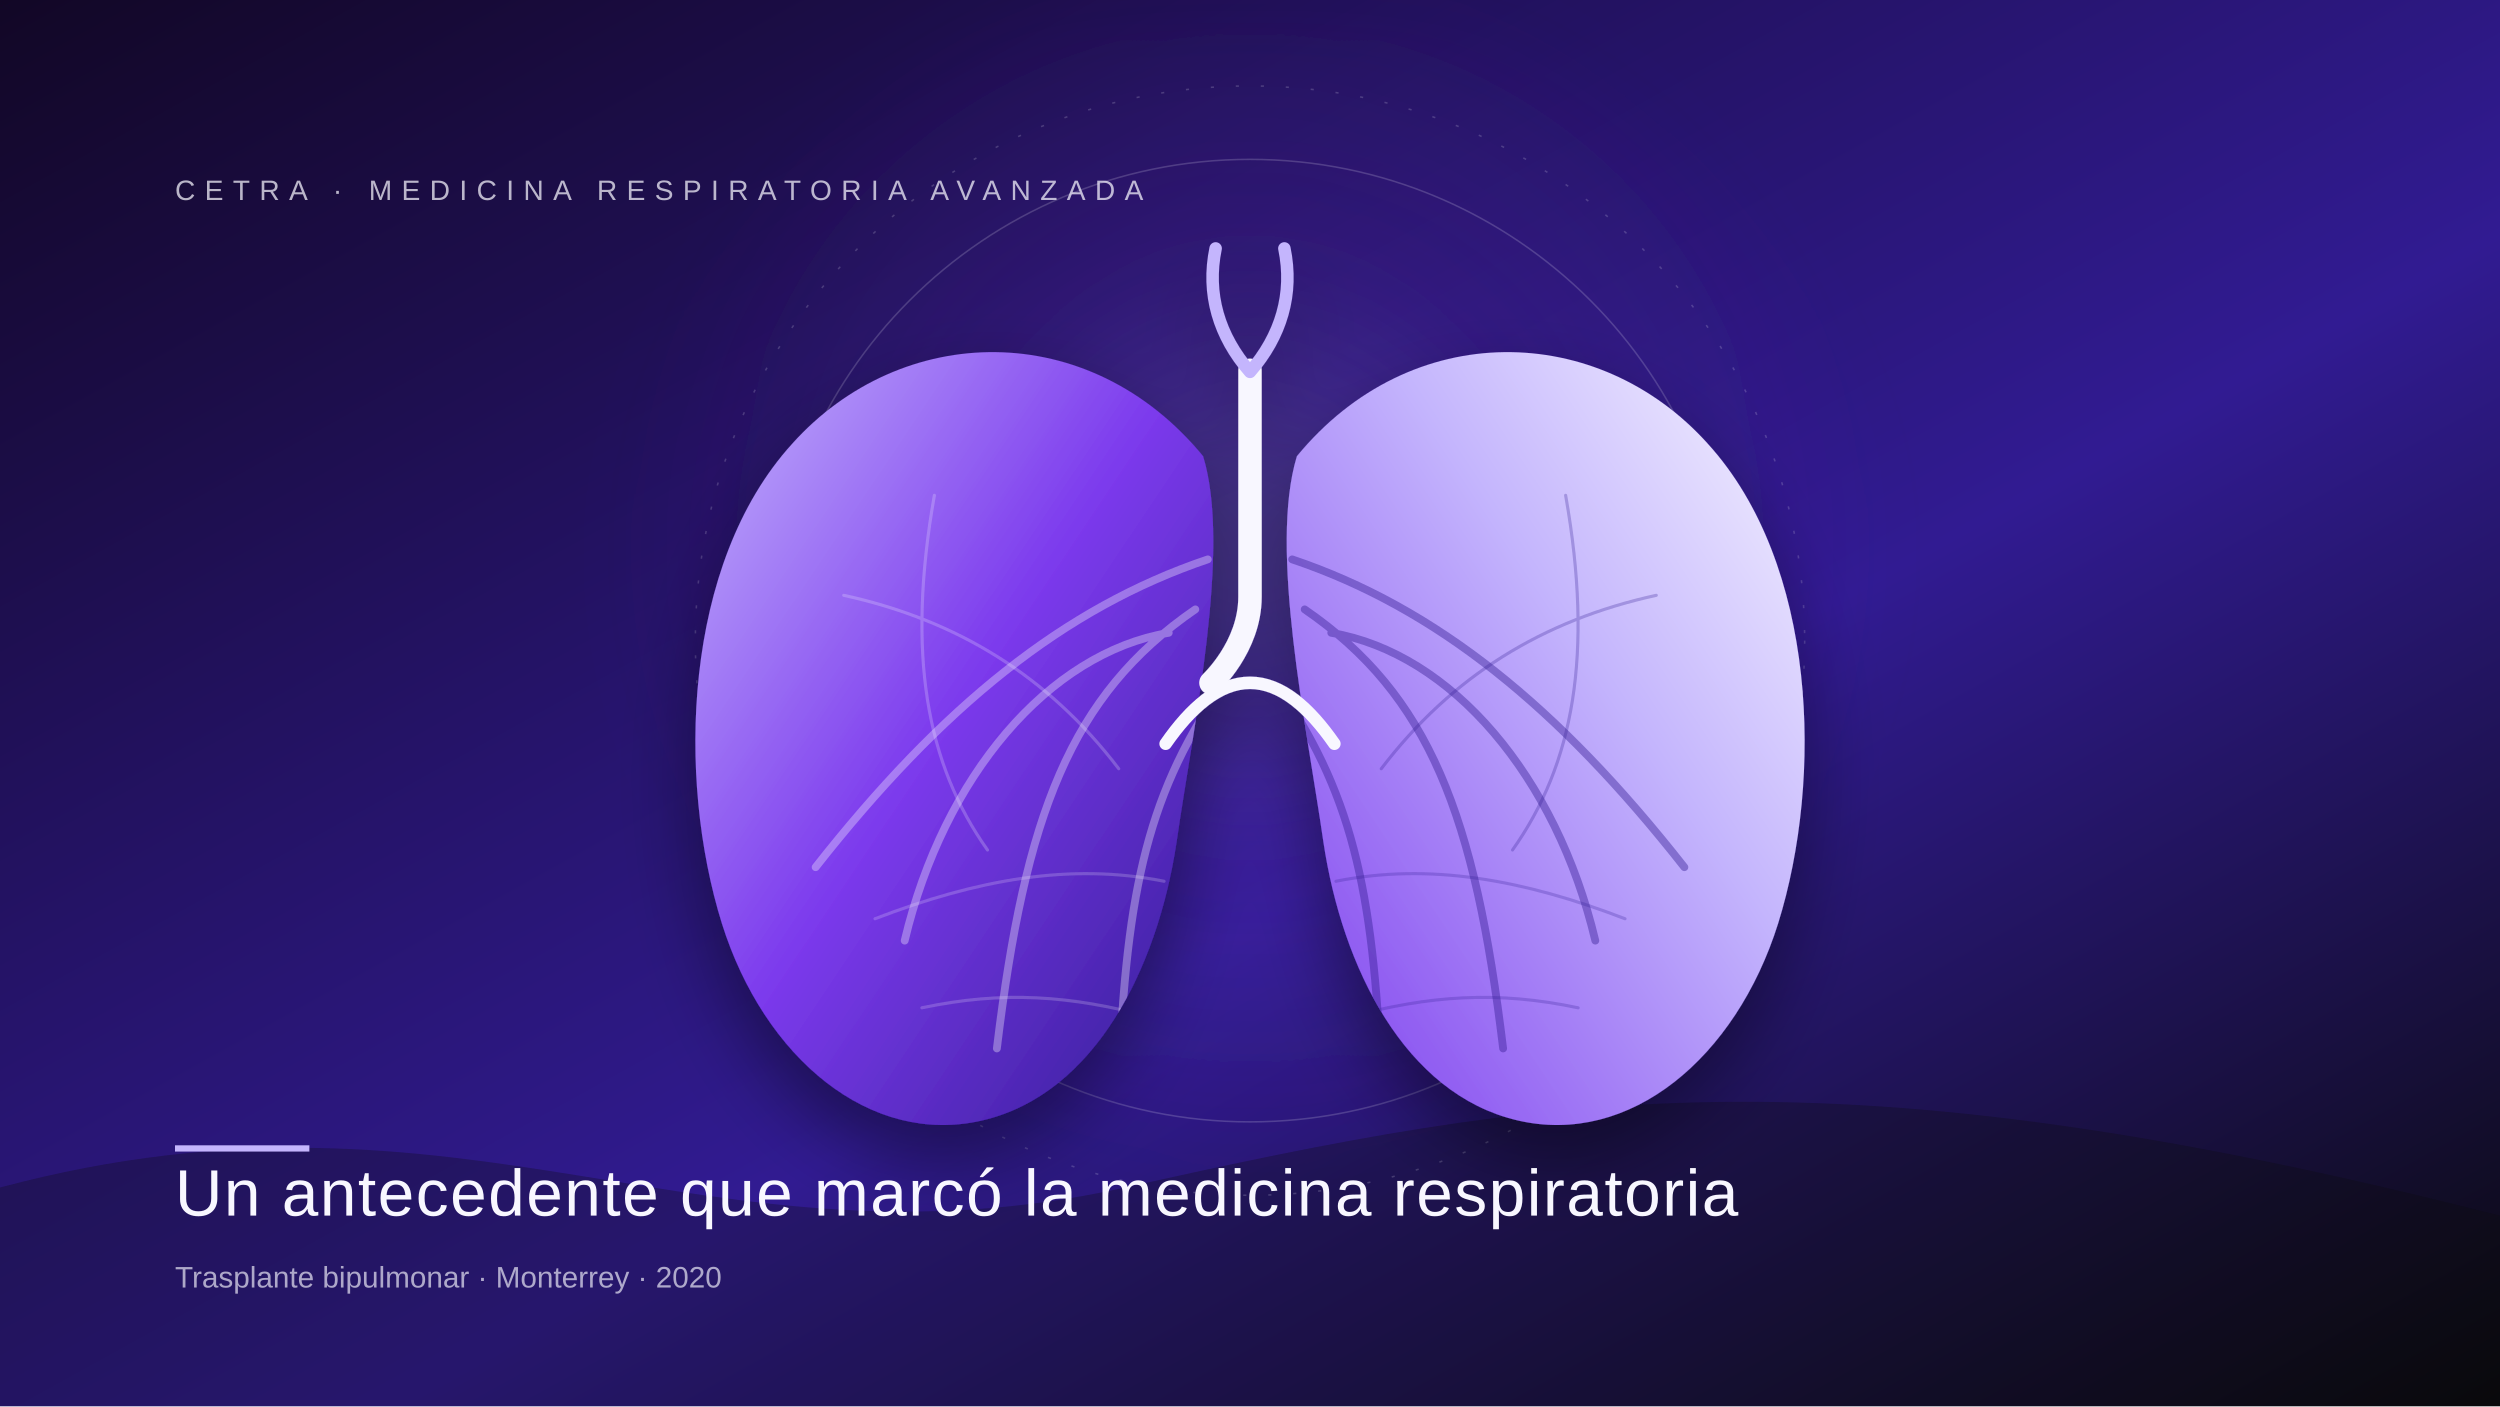
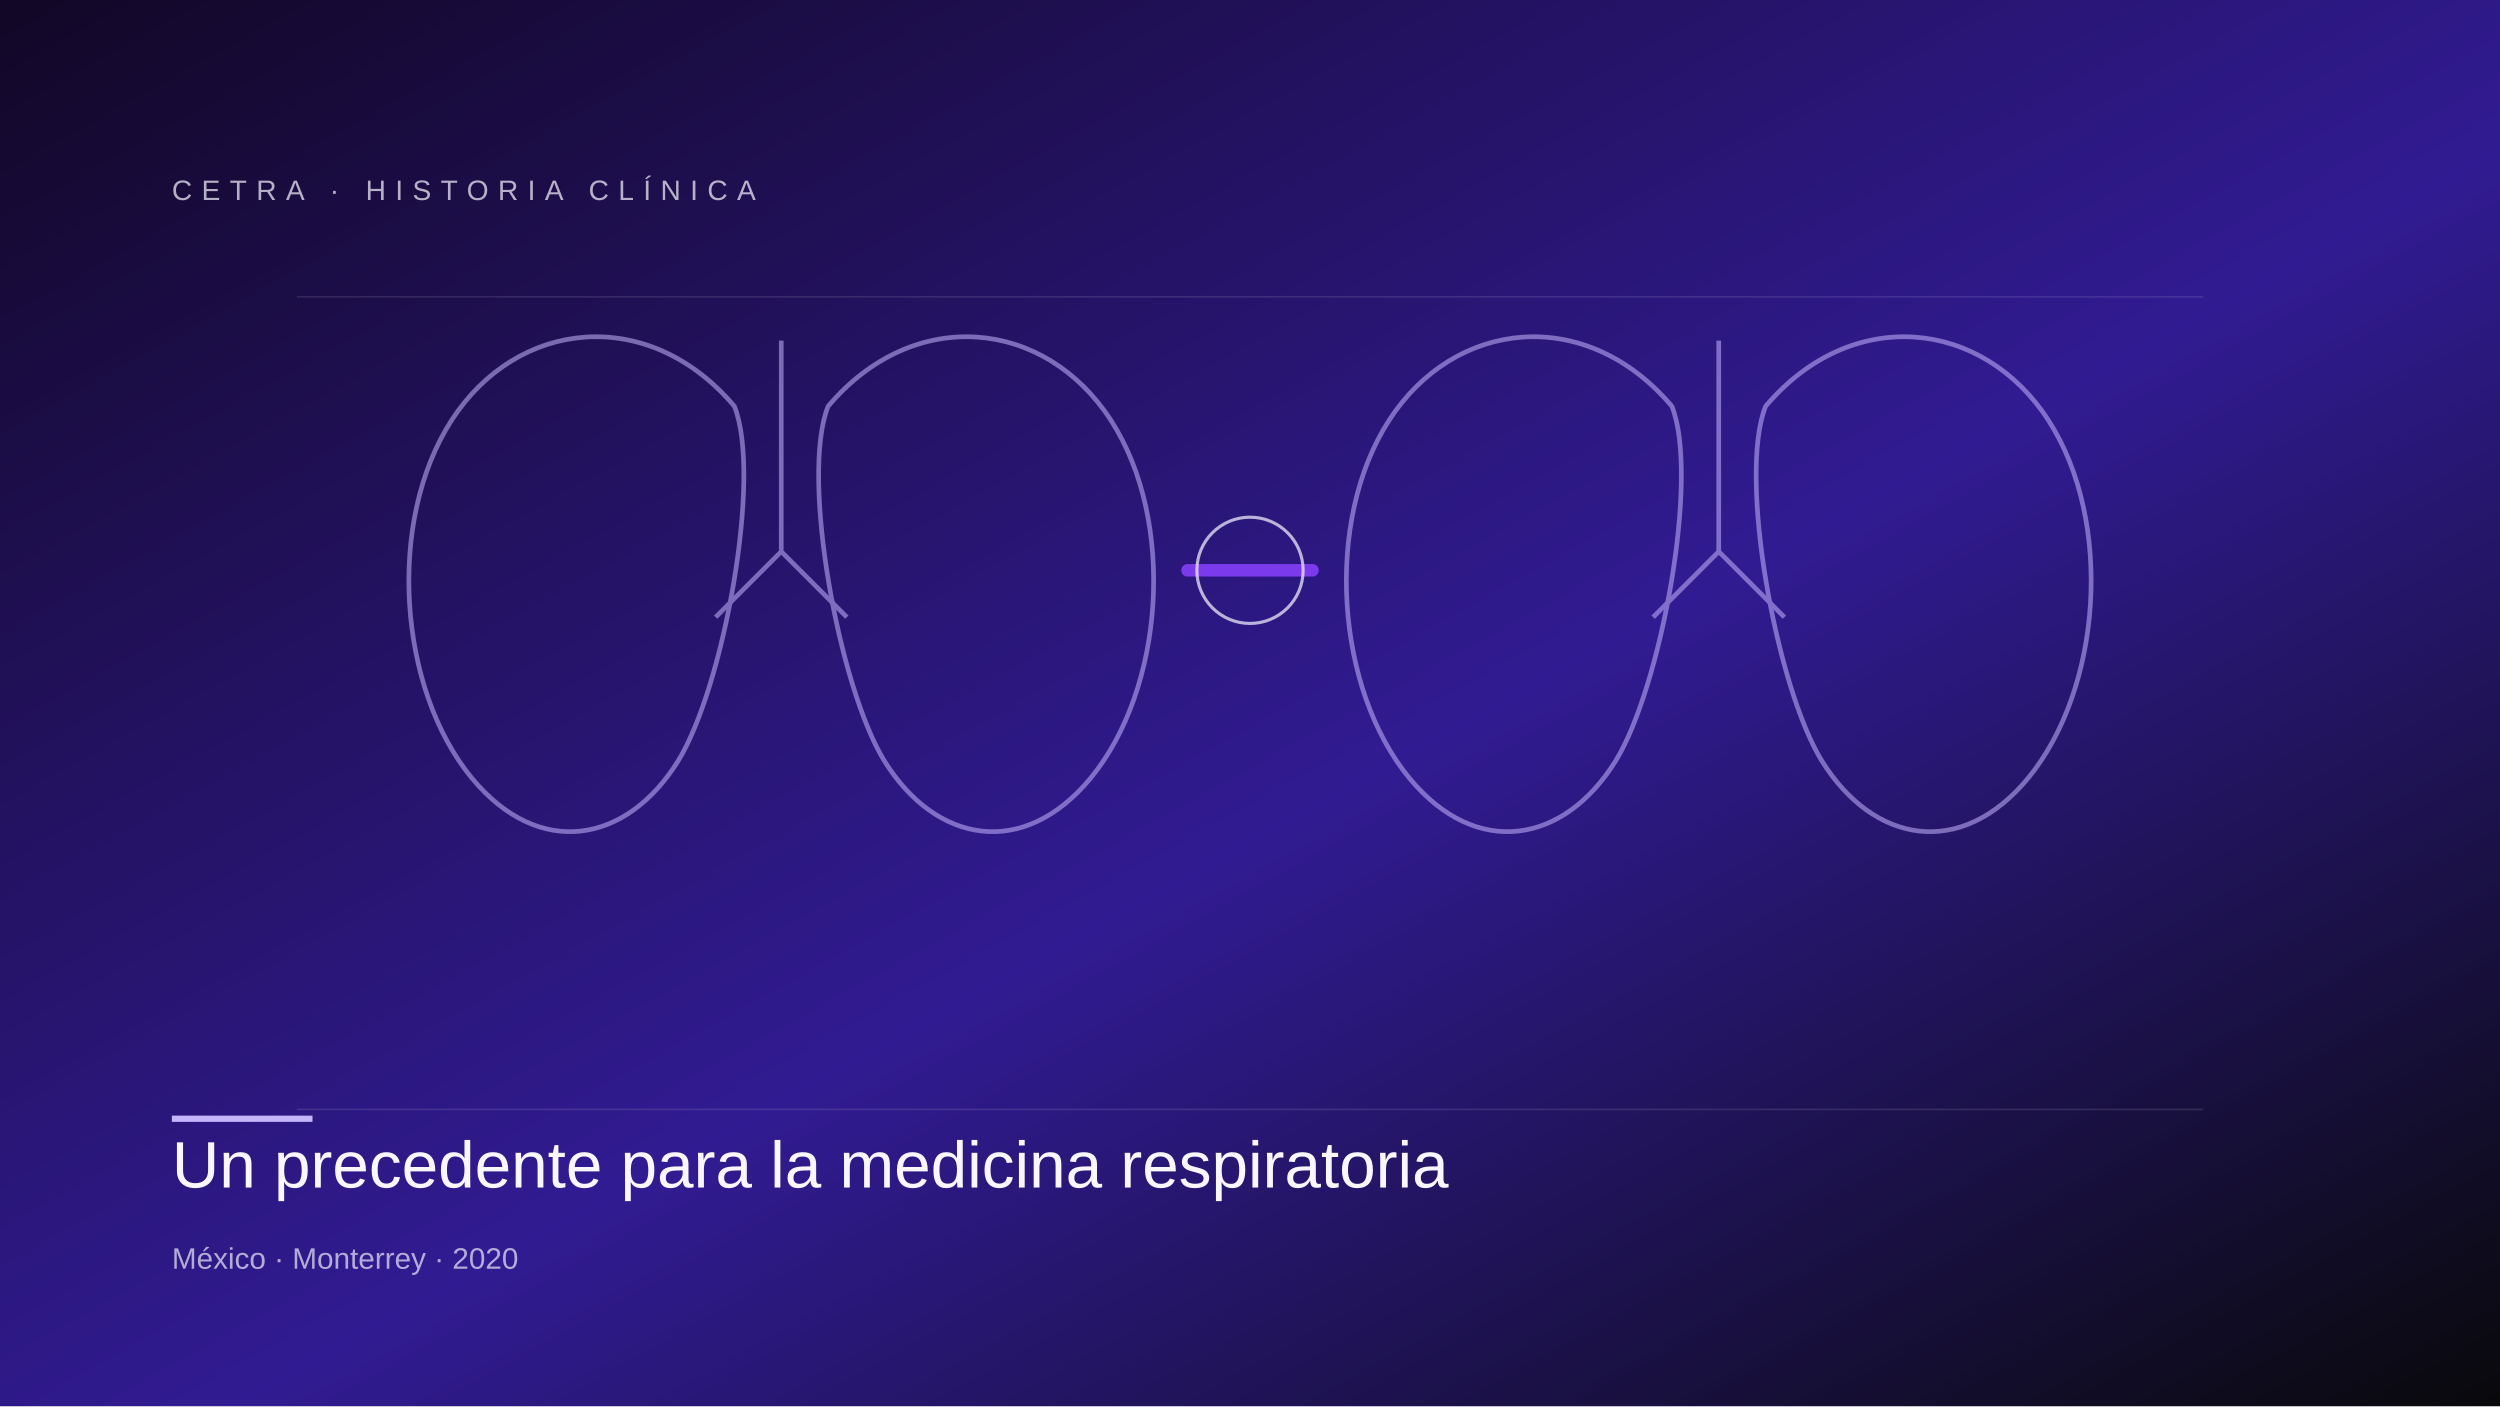
- <svg xmlns="http://www.w3.org/2000/svg" viewBox="0 0 1600 900" role="img" aria-labelledby="title desc">
+ <svg xmlns="http://www.w3.org/2000/svg" viewBox="0 0 1600 900" role="img" aria-labelledby="t d">
  <defs>
-     <linearGradient id="bg" x1="0" y1="0" x2="1" y2="1">
-       <stop offset="0" stop-color="#120726" />
-       <stop offset="0.58" stop-color="#311B92" />
+     <linearGradient id="b" x1="0" y1="0" x2="1" y2="1">
+       <stop stop-color="#120726" />
+       <stop offset=".55" stop-color="#311B92" />
      <stop offset="1" stop-color="#09090B" />
    </linearGradient>
-     <radialGradient id="glow" cx="50%" cy="44%" r="50%">
-       <stop offset="0" stop-color="#c4b5fd" stop-opacity=".28" />
-       <stop offset=".48" stop-color="#7C3AED" stop-opacity=".12" />
-       <stop offset="1" stop-color="#7C3AED" stop-opacity="0" />
-     </radialGradient>
-     <linearGradient id="leftLung" x1="0" y1="0" x2="1" y2="1">
-       <stop offset="0" stop-color="#c4b5fd" />
-       <stop offset=".48" stop-color="#7C3AED" />
-       <stop offset="1" stop-color="#311B92" />
+     <linearGradient id="a">
+       <stop stop-color="#7C3AED" />
+       <stop offset="1" stop-color="#c4b5fd" />
    </linearGradient>
-     <linearGradient id="rightLung" x1="1" y1="0" x2="0" y2="1">
-       <stop offset="0" stop-color="#f8f7ff" />
-       <stop offset=".4" stop-color="#c4b5fd" />
-       <stop offset="1" stop-color="#7C3AED" />
-     </linearGradient>
-     <filter id="soft" x="-30%" y="-30%" width="160%" height="160%">
-       <feGaussianBlur stdDeviation="28" />
-     </filter>
-     <filter id="shadow" x="-20%" y="-20%" width="140%" height="140%">
-       <feDropShadow dx="0" dy="22" stdDeviation="24" flood-color="#09090B" flood-opacity=".42" />
-     </filter>
-     <clipPath id="leftClip">
-       <path d="M770 292c-73-89-193-86-263-8-70 77-74 214-45 307 27 86 95 143 167 126 72-17 112-98 124-178 11-76 35-188 17-247Z" />
-     </clipPath>
-     <clipPath id="rightClip">
-       <path d="M830 292c73-89 193-86 263-8 70 77 74 214 45 307-27 86-95 143-167 126-72-17-112-98-124-178-11-76-35-188-17-247Z" />
-     </clipPath>
  </defs>
-   <rect width="1600" height="900" fill="url(#bg)" />
-   <circle cx="800" cy="400" r="410" fill="url(#glow)" filter="url(#soft)" />
-   <path d="M0 760C300 680 450 820 720 760s450-92 880 18V900H0Z" fill="#09090B" opacity=".28" />
-   <g opacity=".18" fill="none" stroke="#f8f7ff">
-     <circle cx="800" cy="410" r="308" stroke-width="1" />
-     <circle cx="800" cy="410" r="355" stroke-width="1" stroke-dasharray="2 14" />
+   <rect width="1600" height="900" fill="url(#b)" />
+   <path d="M190 190h1220M190 710h1220" stroke="#f8f7ff" stroke-opacity=".12" />
+   <g fill="none" stroke="#c4b5fd" stroke-width="3" opacity=".55">
+     <path d="M470 260c-55-65-139-56-181 9-42 65-34 172 13 229 43 52 99 42 132-11 29-47 54-182 36-227Z" />
+     <path d="M530 260c55-65 139-56 181 9 42 65 34 172-13 229-43 52-99 42-132-11-29-47-54-182-36-227Z" />
+     <path d="M500 218v135M500 353l-42 42M500 353l42 42" />
+     <path d="M1070 260c-55-65-139-56-181 9-42 65-34 172 13 229 43 52 99 42 132-11 29-47 54-182 36-227Z" />
+     <path d="M1130 260c55-65 139-56 181 9 42 65 34 172-13 229-43 52-99 42-132-11-29-47-54-182-36-227Z" />
+     <path d="M1100 218v135M1100 353l-42 42M1100 353l42 42" />
  </g>
-   <g filter="url(#shadow)">
-     <path d="M770 292c-73-89-193-86-263-8-70 77-74 214-45 307 27 86 95 143 167 126 72-17 112-98 124-178 11-76 35-188 17-247Z" fill="url(#leftLung)" />
-     <path d="M830 292c73-89 193-86 263-8 70 77 74 214 45 307-27 86-95 143-167 126-72-17-112-98-124-178-11-76-35-188-17-247Z" fill="url(#rightLung)" />
-     <g clip-path="url(#leftClip)" fill="none" stroke="#f8f7ff" stroke-linecap="round">
-       <path d="M773 358C681 389 603 452 522 555M765 390C685 445 656 522 638 671M748 405C671 418 604 497 579 602M785 435C735 506 721 568 716 690" stroke-width="5" opacity=".34" />
-       <path d="M598 317c-18 102-5 172 34 227M540 381c73 16 131 52 176 111" stroke-width="2" opacity=".22" />
-       <path d="M560 588c65-25 125-36 185-24M590 645c52-11 95-8 147 6" stroke-width="2" opacity=".2" />
-     </g>
-     <g clip-path="url(#rightClip)" fill="none" stroke="#311B92" stroke-linecap="round">
-       <path d="M827 358c92 31 170 94 251 197M835 390c80 55 109 132 127 281M852 405c77 13 144 92 169 197M815 435c50 71 64 133 69 255" stroke-width="5" opacity=".42" />
-       <path d="M1002 317c18 102 5 172-34 227M1060 381c-73 16-131 52-176 111" stroke-width="2" opacity=".28" />
-       <path d="M1040 588c-65-25-125-36-185-24M1010 645c-52-11-95-8-147 6" stroke-width="2" opacity=".25" />
-     </g>
-     <path d="M800 237v145c0 32-25 55-25 55" fill="none" stroke="#f8f7ff" stroke-width="15" stroke-linecap="round" />
-     <path d="M800 437c-20 0-38 16-54 39M800 437c20 0 38 16 54 39" fill="none" stroke="#f8f7ff" stroke-width="8" stroke-linecap="round" />
-     <path d="M800 238c-20-23-28-50-22-79M800 238c20-23 28-50 22-79" fill="none" stroke="#c4b5fd" stroke-width="8" stroke-linecap="round" />
+   <path d="M760 365h80" stroke="#7C3AED" stroke-width="8" stroke-linecap="round" />
+   <circle cx="800" cy="365" r="34" fill="none" stroke="#f8f7ff" stroke-width="2" opacity=".7" />
+   <g fill="#f8f7ff" font-family="DM Sans,Arial,sans-serif">
+     <text x="110" y="128" font-size="18" letter-spacing="6" opacity=".7">CETRA · HISTORIA CLÍNICA</text>
+     <text x="110" y="760" font-size="42">Un precedente para la medicina respiratoria</text>
+     <text x="110" y="812" font-size="19" opacity=".66">México · Monterrey · 2020</text>
  </g>
-   <g fill="#f8f7ff" font-family="DM Sans, Arial, sans-serif">
-     <text x="112" y="128" font-size="18" letter-spacing="6" opacity=".72">CETRA · MEDICINA RESPIRATORIA AVANZADA</text>
-     <text x="112" y="778" font-size="42" letter-spacing="1">Un antecedente que marcó la medicina respiratoria</text>
-     <text x="112" y="824" font-size="19" opacity=".65">Trasplante bipulmonar · Monterrey · 2020</text>
-   </g>
-   <path d="M112 735h86" stroke="#c4b5fd" stroke-width="4" />
+   <path d="M110 716h90" stroke="#c4b5fd" stroke-width="4" />
</svg>
